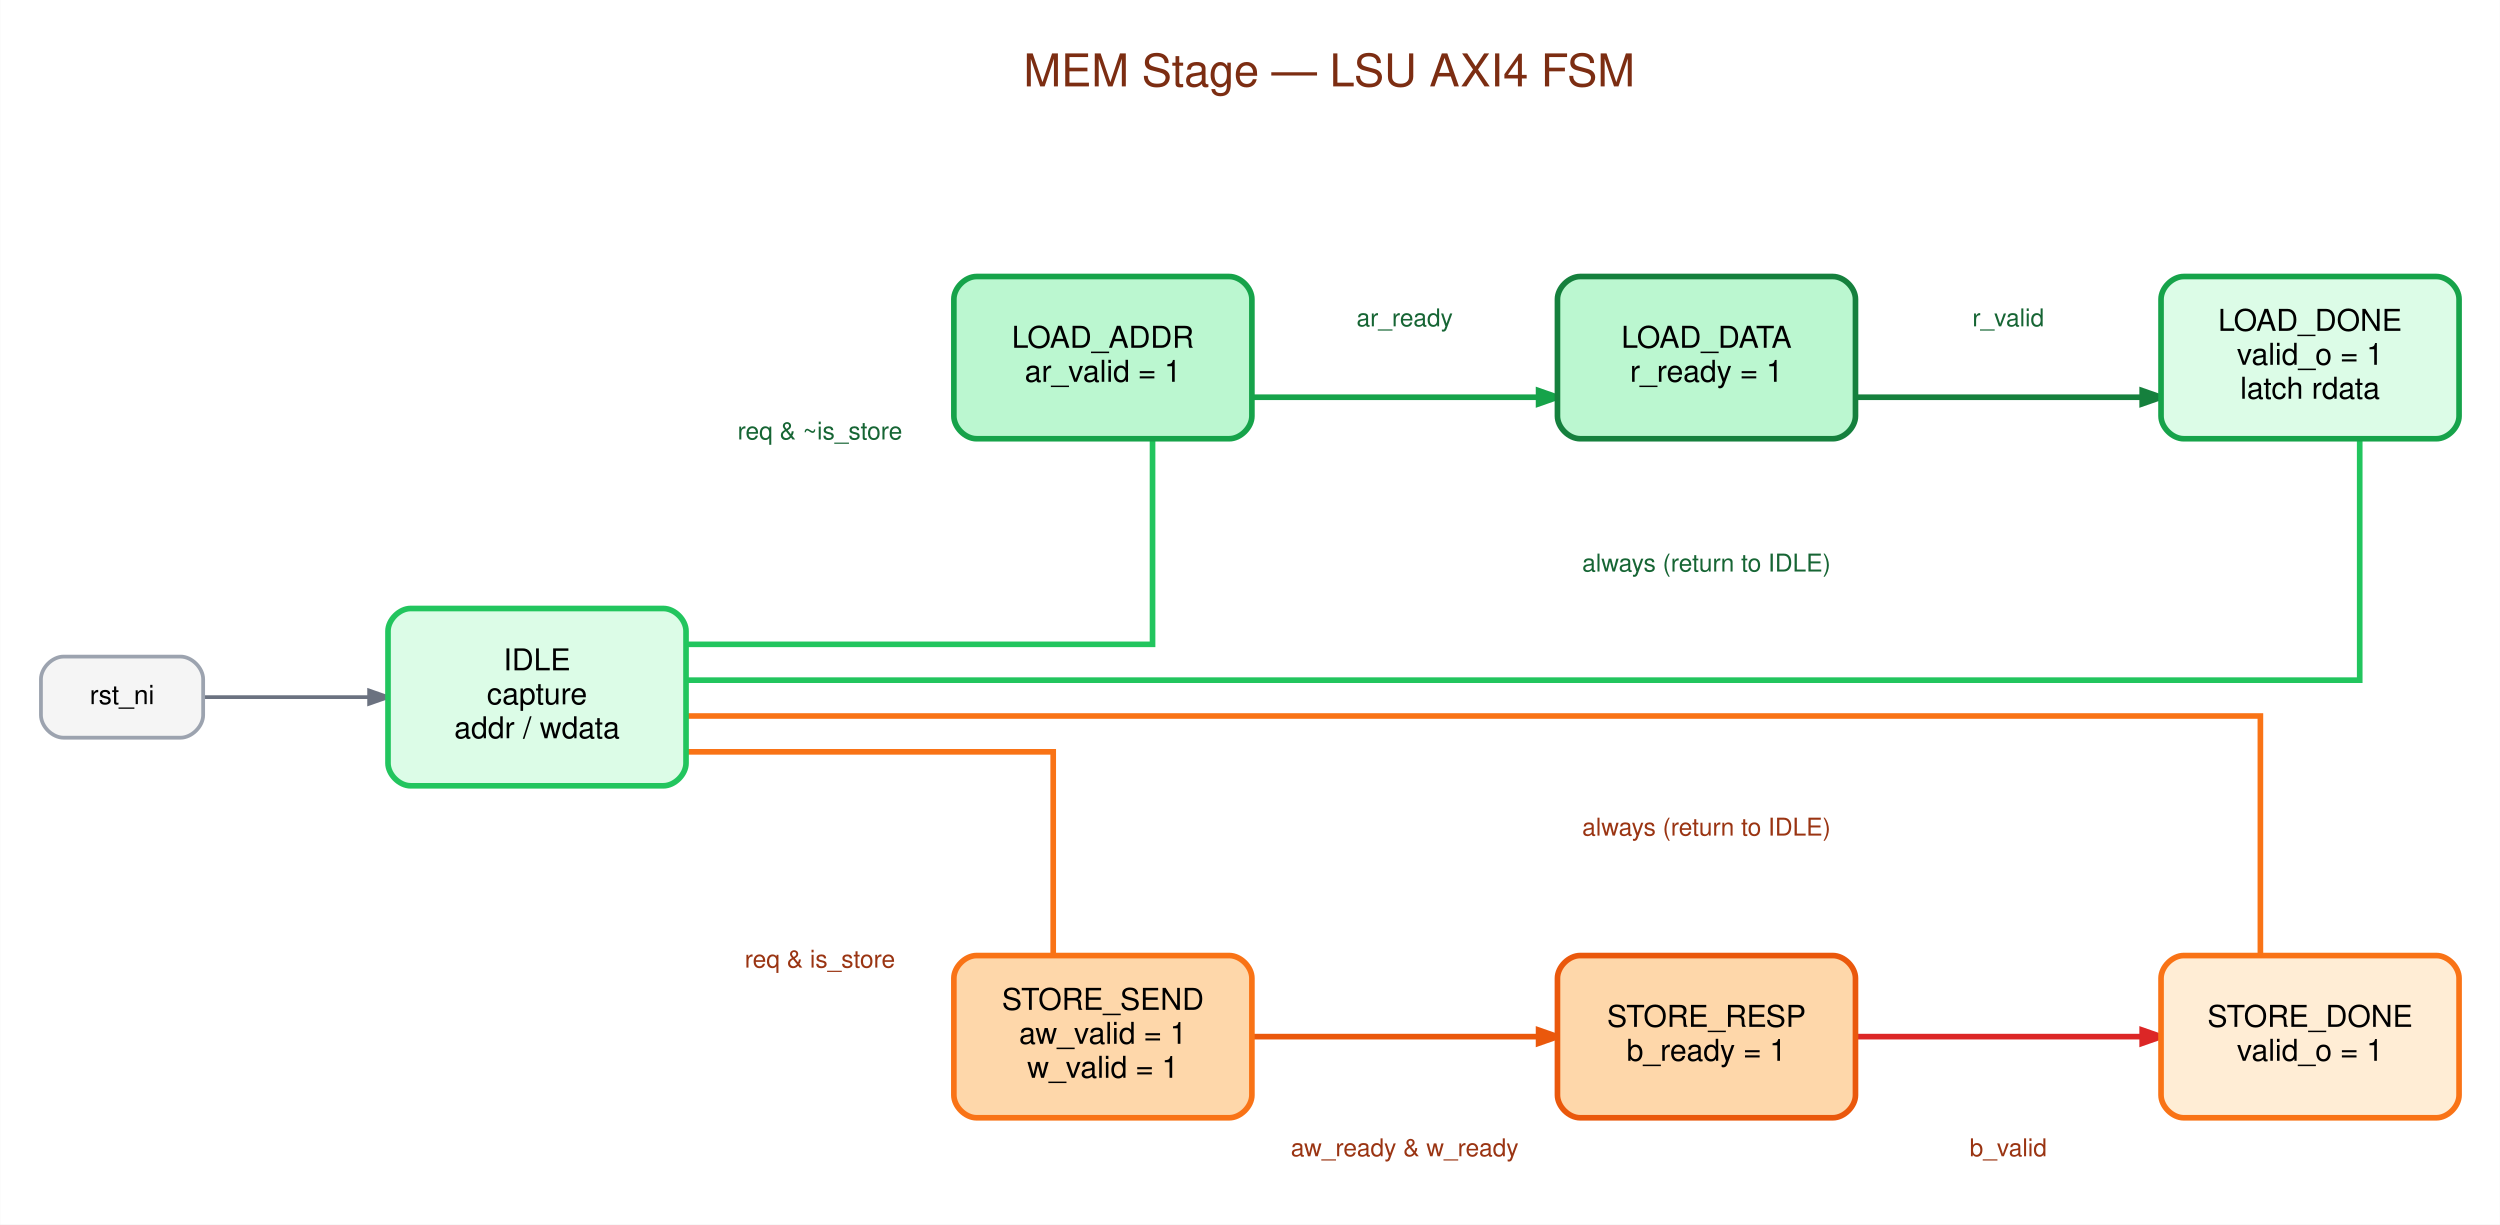
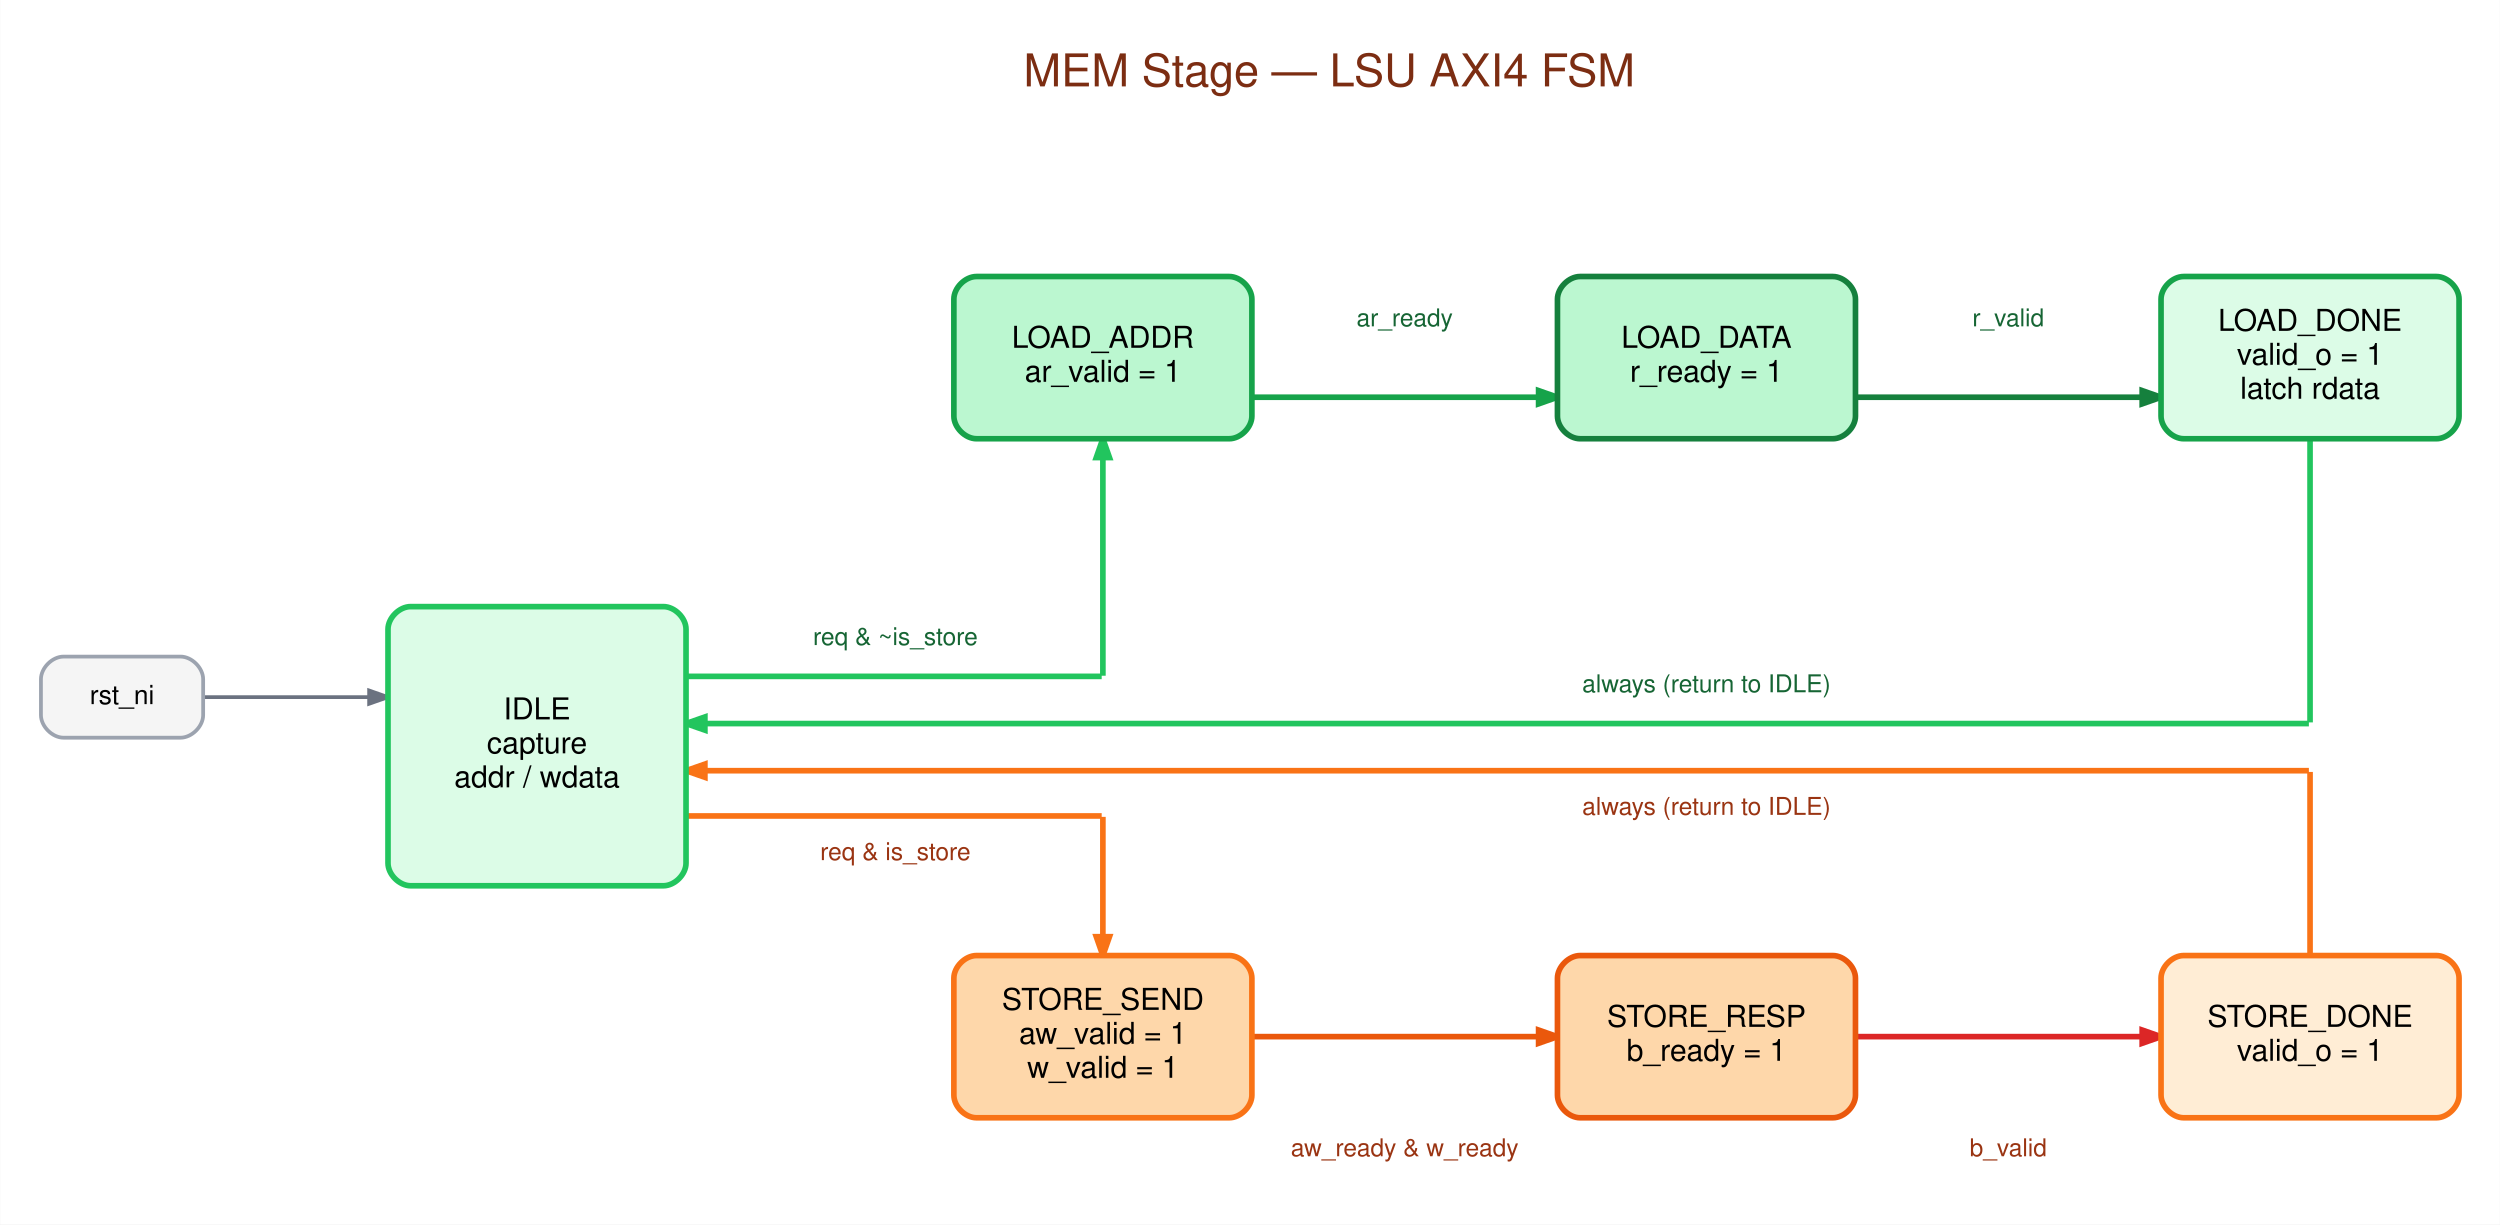
<svg xmlns="http://www.w3.org/2000/svg" width="1325pt" height="649pt" viewBox="0.00 0.00 1325.20 649.20">
  <g id="graph0" class="graph" transform="scale(1 1) rotate(0) translate(21.6 627.6)">
    <polygon fill="white" stroke="transparent" points="-21.6,21.6 -21.6,-627.6 1303.6,-627.6 1303.6,21.6 -21.6,21.6" />
    <g id="edge1" class="edge">
      <path fill="none" stroke="#6b7280" stroke-width="2" d="M86,-258C86,-258 174,-258 174,-258" />
      <polygon fill="#6b7280" stroke="#6b7280" stroke-width="2" points="174,-261.5 184,-258 174,-254.5 174,-261.5" />
    </g>
    <g id="edge2" class="edge">
-       <path fill="none" stroke="#22c55e" stroke-width="3" d="M263,-286C263,-286 589.33,-286 589.33,-286 589.33,-286 589.33,-428 589.33,-428" />
-       <polygon fill="#22c55e" stroke="#22c55e" stroke-width="3" points="585.83,-428 589.33,-438 592.83,-428 585.83,-428" />
+       <path fill="none" stroke="#22c55e" stroke-width="3" d="M342,-269C342,-269 549.4,-269 562.37,-269" />
    </g>
-     <g id="edge6" class="edge">
-       <path fill="none" stroke="#f97316" stroke-width="3" d="M263,-229C263,-229 536.67,-229 536.67,-229 536.67,-229 536.67,-88 536.67,-88" />
-       <polygon fill="#f97316" stroke="#f97316" stroke-width="3" points="540.17,-88 536.67,-78 533.17,-88 540.17,-88" />
+     <g id="edge8" class="edge">
+       <path fill="none" stroke="#f97316" stroke-width="3" d="M342,-195C342,-195 549.4,-195 562.37,-195" />
    </g>
-     <g id="edge3" class="edge">
+     <g id="edge4" class="edge">
      <path fill="none" stroke="#16a34a" stroke-width="3" d="M642,-417C642,-417 794,-417 794,-417" />
      <polygon fill="#16a34a" stroke="#16a34a" stroke-width="3" points="794,-420.5 804,-417 794,-413.5 794,-420.5" />
    </g>
-     <g id="edge4" class="edge">
+     <g id="edge5" class="edge">
      <path fill="none" stroke="#15803d" stroke-width="3" d="M962,-417C962,-417 1114,-417 1114,-417" />
      <polygon fill="#15803d" stroke="#15803d" stroke-width="3" points="1114,-420.5 1124,-417 1114,-413.5 1114,-420.5" />
    </g>
-     <g id="edge5" class="edge">
-       <path fill="none" stroke="#22c55e" stroke-width="3" d="M1229.33,-395C1229.33,-395 1229.33,-267 1229.33,-267 1229.33,-267 273,-267 273,-267" />
-       <polygon fill="#22c55e" stroke="#22c55e" stroke-width="3" points="273,-263.5 263,-267 273,-270.5 273,-263.5" />
+     <g id="edge6" class="edge">
+       <path fill="none" stroke="#22c55e" stroke-width="3" d="M1203,-394.95C1203,-340.47 1203,-252.71 1203,-244.6" />
    </g>
-     <g id="edge7" class="edge">
+     <g id="edge10" class="edge">
      <path fill="none" stroke="#ea580c" stroke-width="3" d="M642,-78C642,-78 794,-78 794,-78" />
      <polygon fill="#ea580c" stroke="#ea580c" stroke-width="3" points="794,-81.5 804,-78 794,-74.5 794,-81.5" />
    </g>
-     <g id="edge8" class="edge">
+     <g id="edge11" class="edge">
      <path fill="none" stroke="#dc2626" stroke-width="3" d="M962,-78C962,-78 1114,-78 1114,-78" />
      <polygon fill="#dc2626" stroke="#dc2626" stroke-width="3" points="1114,-81.5 1124,-78 1114,-74.5 1114,-81.5" />
    </g>
+     <g id="edge12" class="edge">
+       <path fill="none" stroke="#f97316" stroke-width="3" d="M1203,-121.07C1203,-159.94 1203,-212 1203,-218.36" />
+     </g>
+     <g id="edge3" class="edge">
+       <path fill="none" stroke="#22c55e" stroke-width="3" d="M563,-269.36C563,-269.36 563,-385 563,-385" />
+       <polygon fill="#22c55e" stroke="#22c55e" stroke-width="3" points="559.5,-385 563,-395 566.5,-385 559.5,-385" />
+     </g>
    <g id="edge9" class="edge">
-       <path fill="none" stroke="#f97316" stroke-width="3" d="M1176.67,-121C1176.67,-121 1176.67,-248 1176.67,-248 1176.67,-248 273,-248 273,-248" />
-       <polygon fill="#f97316" stroke="#f97316" stroke-width="3" points="273,-244.5 263,-248 273,-251.5 273,-244.5" />
+       <path fill="none" stroke="#f97316" stroke-width="3" d="M563,-194.53C563,-194.53 563,-131 563,-131" />
+       <polygon fill="#f97316" stroke="#f97316" stroke-width="3" points="566.5,-131 563,-121 559.5,-131 566.5,-131" />
+     </g>
+     <g id="edge7" class="edge">
+       <path fill="none" stroke="#22c55e" stroke-width="3" d="M1202.38,-244C1202.38,-244 352,-244 352,-244" />
+       <polygon fill="#22c55e" stroke="#22c55e" stroke-width="3" points="352,-240.5 342,-244 352,-247.5 352,-240.5" />
+     </g>
+     <g id="edge13" class="edge">
+       <path fill="none" stroke="#f97316" stroke-width="3" d="M1202.38,-219C1202.38,-219 352,-219 352,-219" />
+       <polygon fill="#f97316" stroke="#f97316" stroke-width="3" points="352,-215.5 342,-219 352,-222.5 352,-215.5" />
    </g>
    <g id="node1" class="node">
      <text text-anchor="middle" x="683" y="-581.8" font-family="Helvetica,sans-Serif" font-size="24.00" fill="#7c2d12">MEM Stage — LSU AXI4 FSM</text>
    </g>
    <g id="node2" class="node">
      <path fill="#f5f5f5" stroke="#9ca3af" stroke-width="2" d="M74,-279.5C74,-279.5 12,-279.5 12,-279.5 6,-279.5 0,-273.5 0,-267.5 0,-267.5 0,-248.5 0,-248.5 0,-242.5 6,-236.5 12,-236.5 12,-236.5 74,-236.5 74,-236.5 80,-236.5 86,-242.5 86,-248.5 86,-248.5 86,-267.5 86,-267.5 86,-273.5 80,-279.5 74,-279.5" />
      <text text-anchor="middle" x="43" y="-254.3" font-family="Helvetica,sans-Serif" font-size="14.00">rst_ni</text>
    </g>
    <g id="node3" class="node">
-       <path fill="#dcfce7" stroke="#22c55e" stroke-width="3" d="M330,-305C330,-305 196,-305 196,-305 190,-305 184,-299 184,-293 184,-293 184,-223 184,-223 184,-217 190,-211 196,-211 196,-211 330,-211 330,-211 336,-211 342,-217 342,-223 342,-223 342,-293 342,-293 342,-299 336,-305 330,-305" />
-       <text text-anchor="middle" x="263" y="-272.2" font-family="Helvetica,sans-Serif" font-size="16.00">IDLE</text>
-       <text text-anchor="middle" x="263" y="-254.2" font-family="Helvetica,sans-Serif" font-size="16.00">capture</text>
-       <text text-anchor="middle" x="263" y="-236.2" font-family="Helvetica,sans-Serif" font-size="16.00">addr / wdata</text>
+       <path fill="#dcfce7" stroke="#22c55e" stroke-width="3" d="M330,-306C330,-306 196,-306 196,-306 190,-306 184,-300 184,-294 184,-294 184,-170 184,-170 184,-164 190,-158 196,-158 196,-158 330,-158 330,-158 336,-158 342,-164 342,-170 342,-170 342,-294 342,-294 342,-300 336,-306 330,-306" />
+       <text text-anchor="middle" x="263" y="-246.2" font-family="Helvetica,sans-Serif" font-size="16.00">IDLE</text>
+       <text text-anchor="middle" x="263" y="-228.2" font-family="Helvetica,sans-Serif" font-size="16.00">capture</text>
+       <text text-anchor="middle" x="263" y="-210.2" font-family="Helvetica,sans-Serif" font-size="16.00">addr / wdata</text>
    </g>
    <g id="node4" class="node">
      <path fill="#bbf7d0" stroke="#16a34a" stroke-width="3" d="M630,-481C630,-481 496,-481 496,-481 490,-481 484,-475 484,-469 484,-469 484,-407 484,-407 484,-401 490,-395 496,-395 496,-395 630,-395 630,-395 636,-395 642,-401 642,-407 642,-407 642,-469 642,-469 642,-475 636,-481 630,-481" />
      <text text-anchor="middle" x="563" y="-443.2" font-family="Helvetica,sans-Serif" font-size="16.00">LOAD_ADDR</text>
      <text text-anchor="middle" x="563" y="-425.2" font-family="Helvetica,sans-Serif" font-size="16.00">ar_valid = 1</text>
    </g>
    <g id="node5" class="node">
      <path fill="#bbf7d0" stroke="#15803d" stroke-width="3" d="M950,-481C950,-481 816,-481 816,-481 810,-481 804,-475 804,-469 804,-469 804,-407 804,-407 804,-401 810,-395 816,-395 816,-395 950,-395 950,-395 956,-395 962,-401 962,-407 962,-407 962,-469 962,-469 962,-475 956,-481 950,-481" />
      <text text-anchor="middle" x="883" y="-443.2" font-family="Helvetica,sans-Serif" font-size="16.00">LOAD_DATA</text>
      <text text-anchor="middle" x="883" y="-425.2" font-family="Helvetica,sans-Serif" font-size="16.00">r_ready = 1</text>
    </g>
    <g id="node6" class="node">
      <path fill="#dcfce7" stroke="#16a34a" stroke-width="3" d="M1270,-481C1270,-481 1136,-481 1136,-481 1130,-481 1124,-475 1124,-469 1124,-469 1124,-407 1124,-407 1124,-401 1130,-395 1136,-395 1136,-395 1270,-395 1270,-395 1276,-395 1282,-401 1282,-407 1282,-407 1282,-469 1282,-469 1282,-475 1276,-481 1270,-481" />
      <text text-anchor="middle" x="1203" y="-452.2" font-family="Helvetica,sans-Serif" font-size="16.00">LOAD_DONE</text>
      <text text-anchor="middle" x="1203" y="-434.2" font-family="Helvetica,sans-Serif" font-size="16.00">valid_o = 1</text>
      <text text-anchor="middle" x="1203" y="-416.2" font-family="Helvetica,sans-Serif" font-size="16.00">latch rdata</text>
    </g>
    <g id="node7" class="node">
      <path fill="#fed7aa" stroke="#f97316" stroke-width="3" d="M630,-121C630,-121 496,-121 496,-121 490,-121 484,-115 484,-109 484,-109 484,-47 484,-47 484,-41 490,-35 496,-35 496,-35 630,-35 630,-35 636,-35 642,-41 642,-47 642,-47 642,-109 642,-109 642,-115 636,-121 630,-121" />
      <text text-anchor="middle" x="563" y="-92.2" font-family="Helvetica,sans-Serif" font-size="16.00">STORE_SEND</text>
      <text text-anchor="middle" x="563" y="-74.2" font-family="Helvetica,sans-Serif" font-size="16.00">aw_valid = 1</text>
      <text text-anchor="middle" x="563" y="-56.2" font-family="Helvetica,sans-Serif" font-size="16.00">w_valid = 1</text>
    </g>
    <g id="node8" class="node">
      <path fill="#fed7aa" stroke="#ea580c" stroke-width="3" d="M950,-121C950,-121 816,-121 816,-121 810,-121 804,-115 804,-109 804,-109 804,-47 804,-47 804,-41 810,-35 816,-35 816,-35 950,-35 950,-35 956,-35 962,-41 962,-47 962,-47 962,-109 962,-109 962,-115 956,-121 950,-121" />
      <text text-anchor="middle" x="883" y="-83.2" font-family="Helvetica,sans-Serif" font-size="16.00">STORE_RESP</text>
      <text text-anchor="middle" x="883" y="-65.2" font-family="Helvetica,sans-Serif" font-size="16.00">b_ready = 1</text>
    </g>
    <g id="node9" class="node">
      <path fill="#ffedd5" stroke="#f97316" stroke-width="3" d="M1270,-121C1270,-121 1136,-121 1136,-121 1130,-121 1124,-115 1124,-109 1124,-109 1124,-47 1124,-47 1124,-41 1130,-35 1136,-35 1136,-35 1270,-35 1270,-35 1276,-35 1282,-41 1282,-47 1282,-47 1282,-109 1282,-109 1282,-115 1276,-121 1270,-121" />
      <text text-anchor="middle" x="1203" y="-83.2" font-family="Helvetica,sans-Serif" font-size="16.00">STORE_DONE</text>
      <text text-anchor="middle" x="1203" y="-65.2" font-family="Helvetica,sans-Serif" font-size="16.00">valid_o = 1</text>
    </g>
    <g id="node10" class="node">
-       <text text-anchor="middle" x="413" y="-394.6" font-family="Helvetica,sans-Serif" font-size="13.00" fill="#166534">req &amp; ~is_store</text>
+       <text text-anchor="middle" x="453" y="-285.6" font-family="Helvetica,sans-Serif" font-size="13.00" fill="#166534">req &amp; ~is_store</text>
    </g>
    <g id="node11" class="node">
      <text text-anchor="middle" x="723" y="-454.6" font-family="Helvetica,sans-Serif" font-size="13.00" fill="#166534">ar_ready</text>
    </g>
    <g id="node12" class="node">
      <text text-anchor="middle" x="1043" y="-454.6" font-family="Helvetica,sans-Serif" font-size="13.00" fill="#166534">r_valid</text>
    </g>
    <g id="node13" class="node">
-       <text text-anchor="middle" x="883" y="-324.6" font-family="Helvetica,sans-Serif" font-size="13.00" fill="#166534">always (return to IDLE)</text>
+       <text text-anchor="middle" x="883" y="-260.6" font-family="Helvetica,sans-Serif" font-size="13.00" fill="#166534">always (return to IDLE)</text>
    </g>
    <g id="node14" class="node">
-       <text text-anchor="middle" x="413" y="-114.6" font-family="Helvetica,sans-Serif" font-size="13.00" fill="#9a3412">req &amp; is_store</text>
+       <text text-anchor="middle" x="453" y="-171.6" font-family="Helvetica,sans-Serif" font-size="13.00" fill="#9a3412">req &amp; is_store</text>
    </g>
    <g id="node15" class="node">
      <text text-anchor="middle" x="723" y="-14.6" font-family="Helvetica,sans-Serif" font-size="13.00" fill="#9a3412">aw_ready &amp; w_ready</text>
    </g>
    <g id="node16" class="node">
      <text text-anchor="middle" x="1043" y="-14.6" font-family="Helvetica,sans-Serif" font-size="13.00" fill="#9a3412">b_valid</text>
    </g>
    <g id="node17" class="node">
-       <text text-anchor="middle" x="883" y="-184.6" font-family="Helvetica,sans-Serif" font-size="13.00" fill="#9a3412">always (return to IDLE)</text>
+       <text text-anchor="middle" x="883" y="-195.6" font-family="Helvetica,sans-Serif" font-size="13.00" fill="#9a3412">always (return to IDLE)</text>
    </g>
  </g>
</svg>
